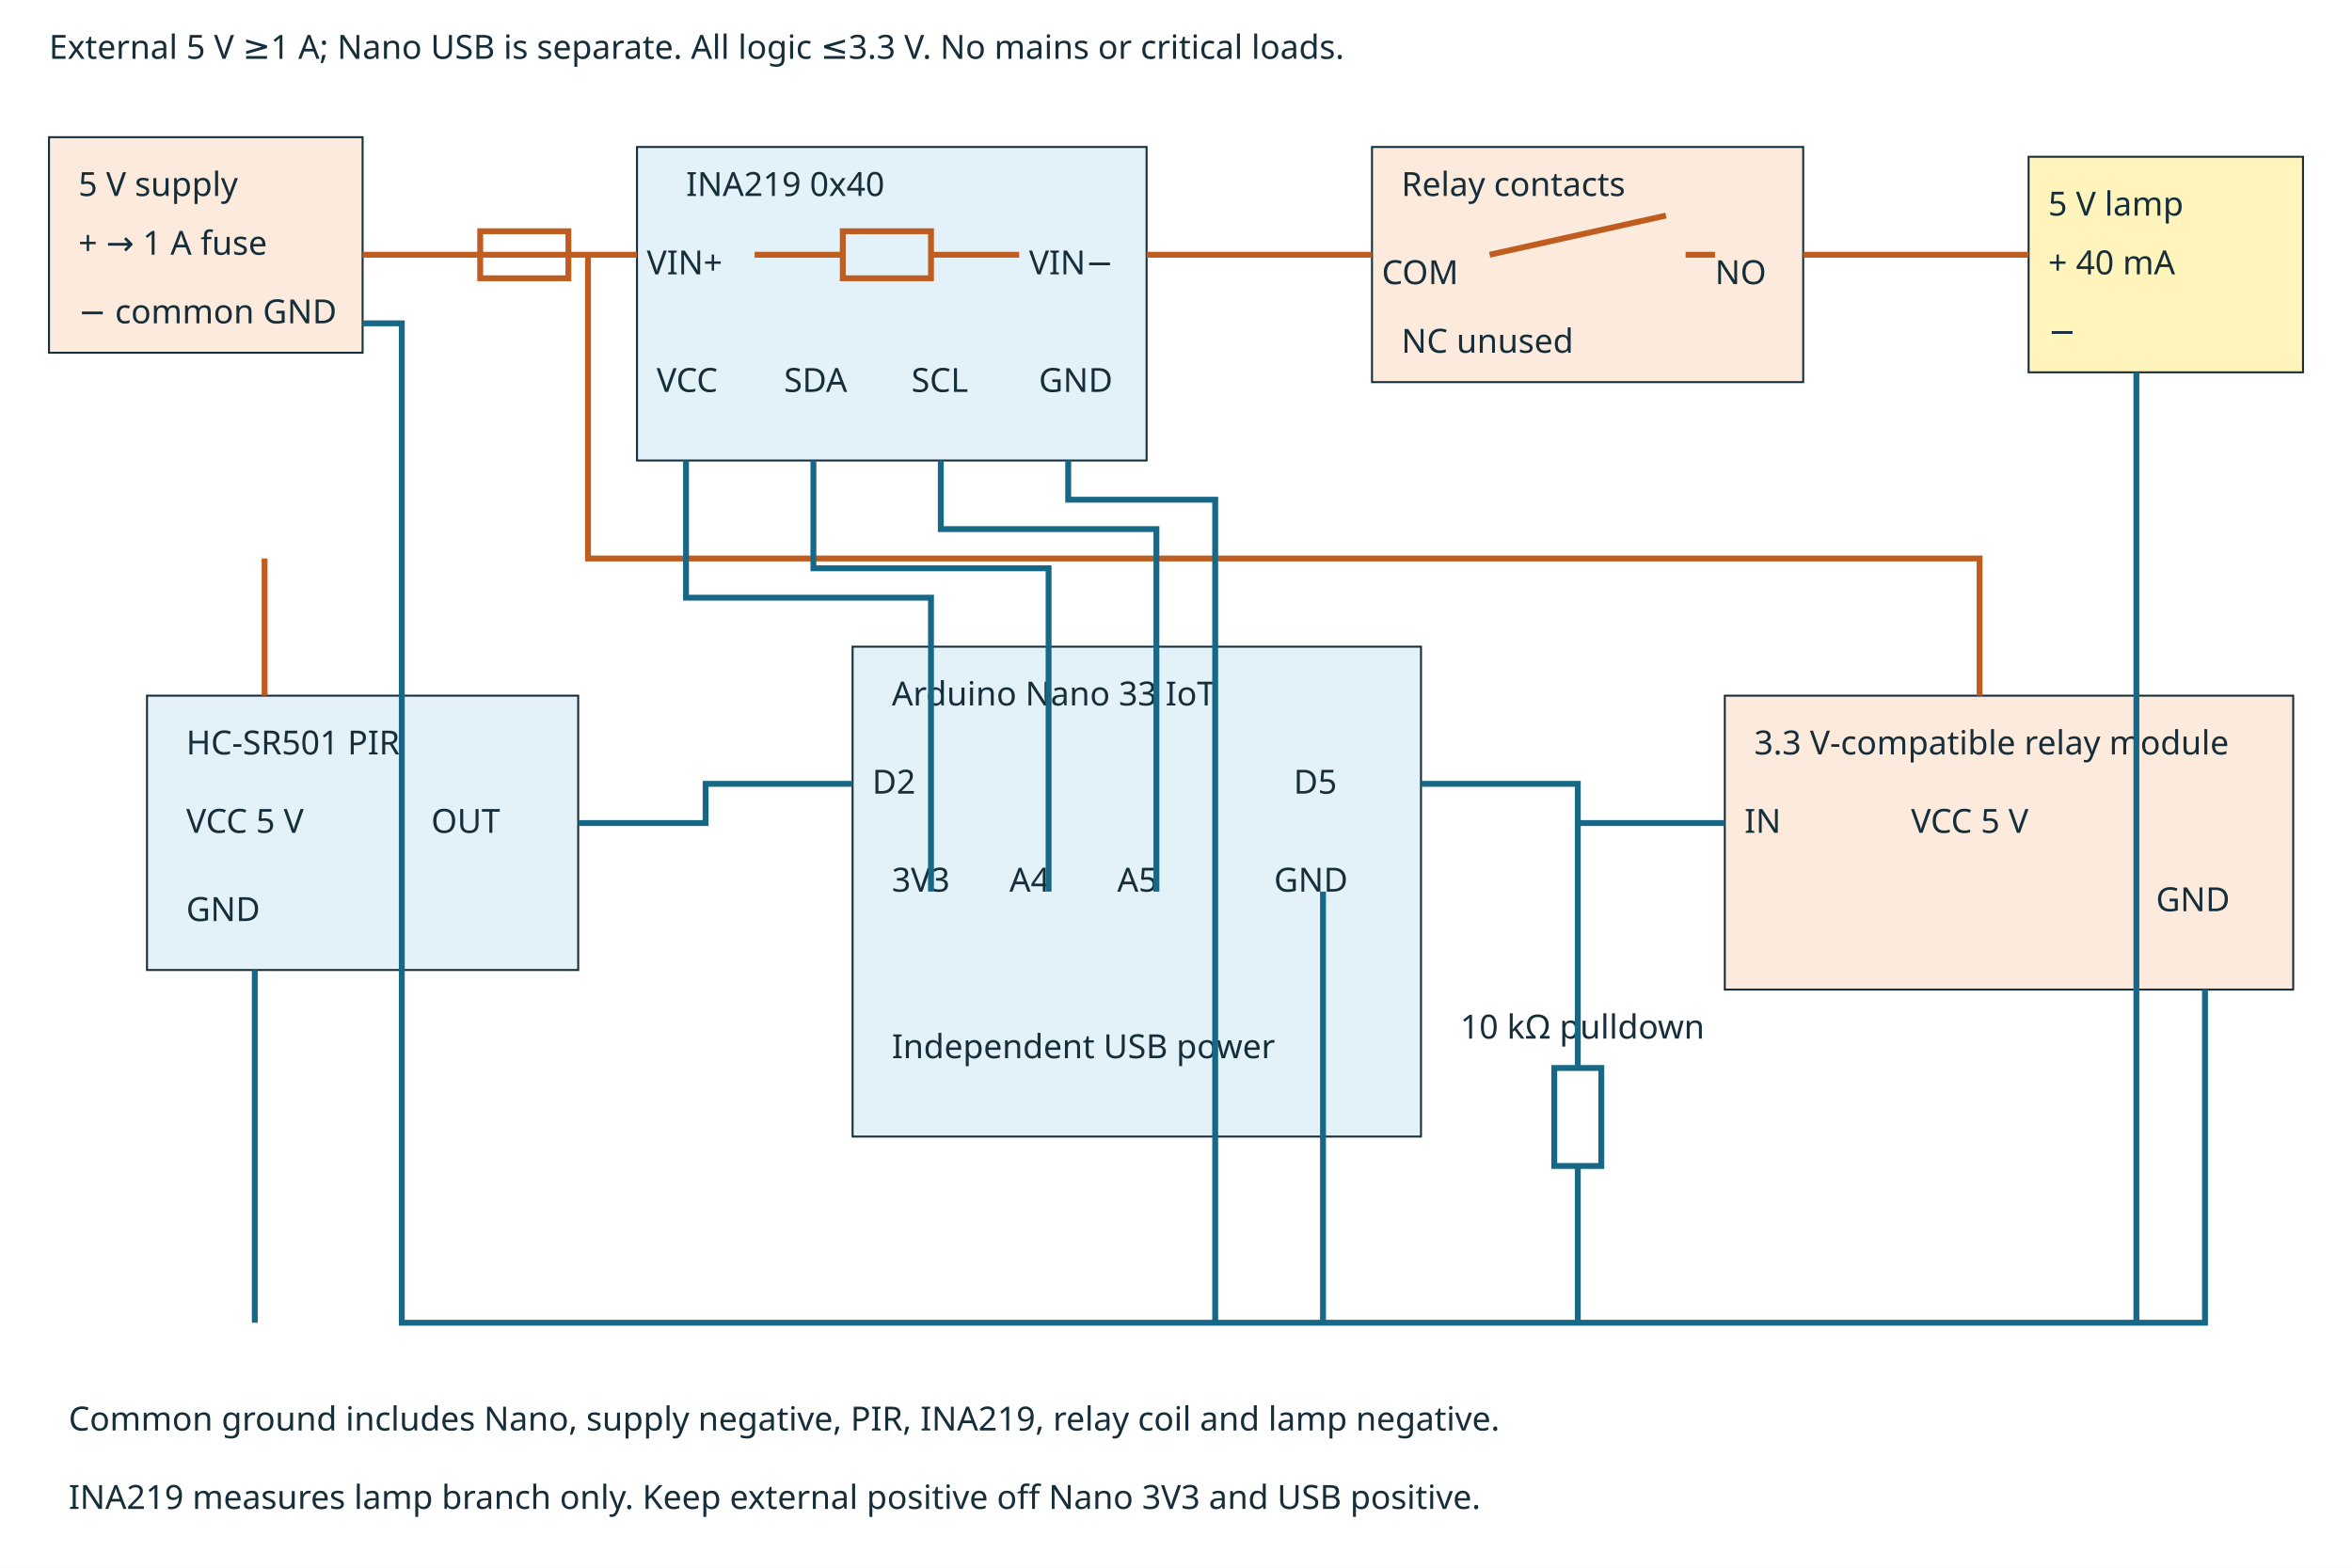
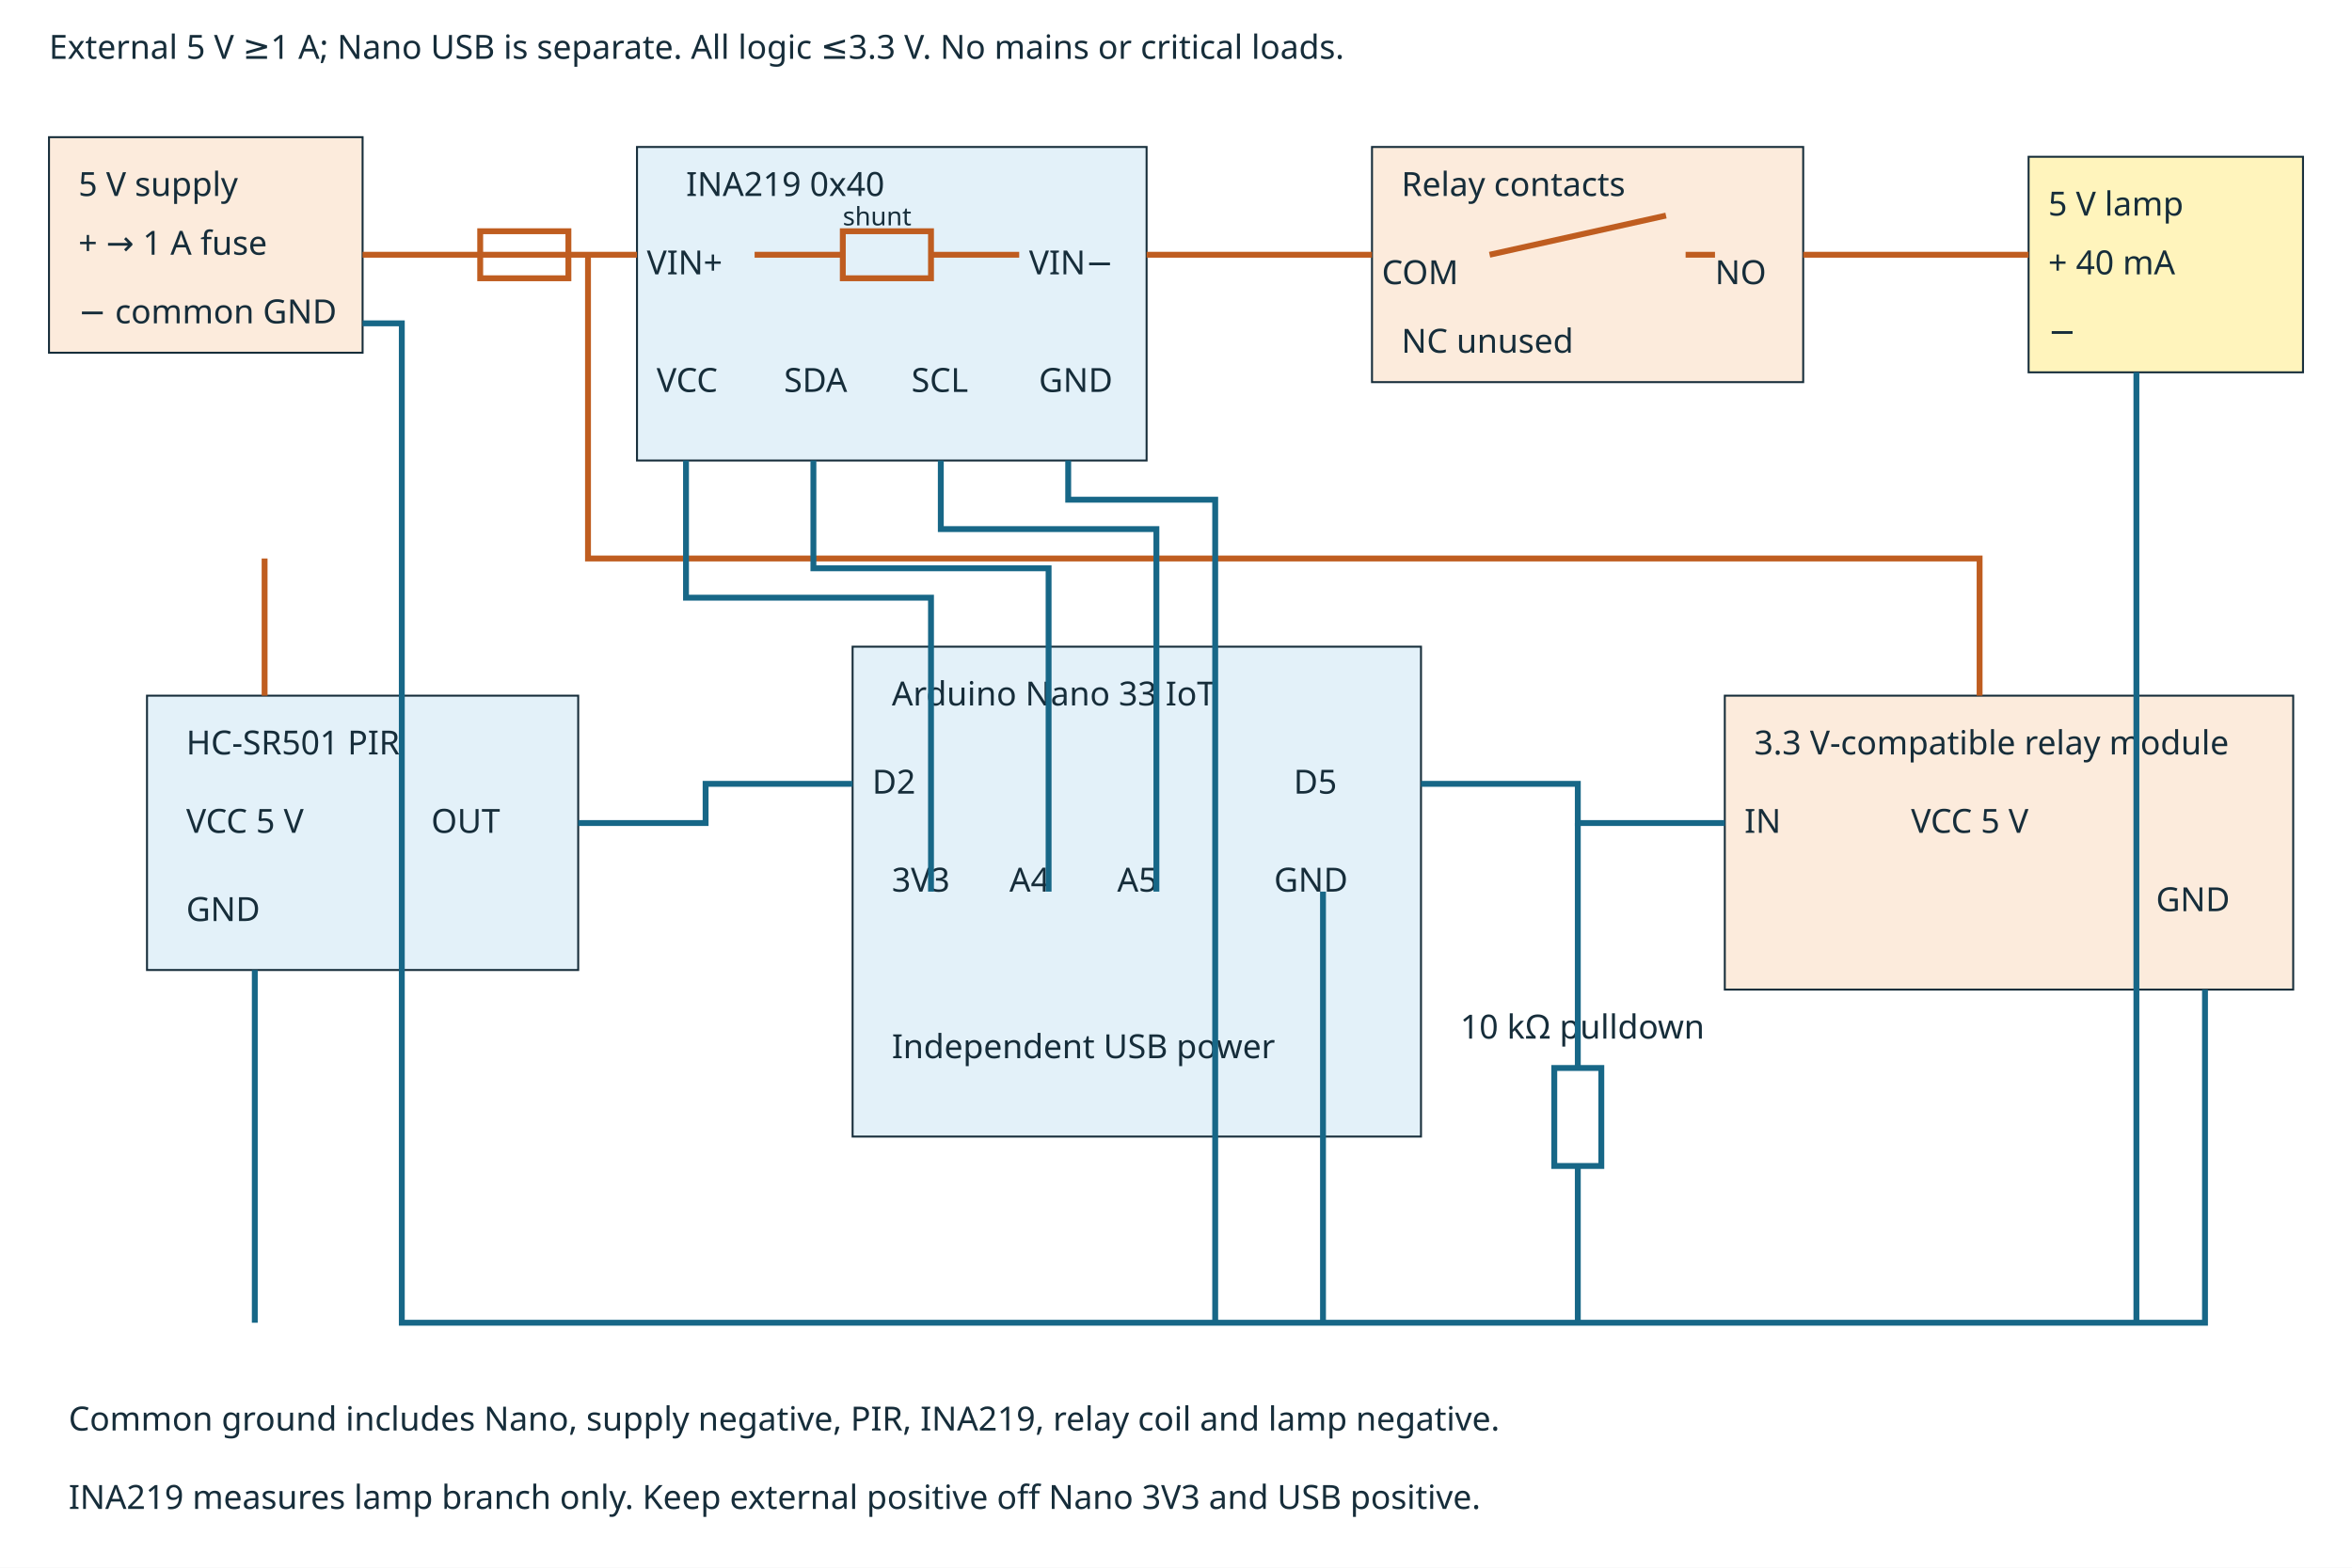
<svg xmlns="http://www.w3.org/2000/svg" width="1200" height="800" viewBox="0 0 1200 800">
  <rect width="1200" height="800" fill="white" />
  <g font-family="sans-serif" font-size="17" fill="#162d3a">
    <text x="25" y="30">External 5 V ≥1 A; Nano USB is separate. All logic ≤3.3 V. No mains or critical loads.</text>
    <rect x="25" y="70" width="160" height="110" fill="#fcebdc" stroke="#162d3a" />
    <text x="40" y="100">5 V supply</text>
    <text x="40" y="130">+ → 1 A fuse</text>
    <text x="40" y="165">− common GND</text>
    <rect x="325" y="75" width="260" height="160" fill="#e3f1f9" stroke="#162d3a" />
    <text x="350" y="100">INA219 0x40</text>
+     <text x="430" y="115" font-size="13">shunt</text>
    <text x="330" y="140">VIN+</text>
    <text x="525" y="140">VIN−</text>
    <text x="335" y="200">VCC</text>
    <text x="400" y="200">SDA</text>
    <text x="465" y="200">SCL</text>
    <text x="530" y="200">GND</text>
    <rect x="700" y="75" width="220" height="120" fill="#fcebdc" stroke="#162d3a" />
    <text x="715" y="100">Relay contacts</text>
    <text x="705" y="145">COM</text>
    <text x="875" y="145">NO</text>
    <text x="715" y="180">NC unused</text>
    <rect x="1035" y="80" width="140" height="110" fill="#fff4bc" stroke="#162d3a" />
    <text x="1045" y="110">5 V lamp</text>
    <text x="1045" y="140">+ 40 mA</text>
    <text x="1045" y="175">−</text>
    <rect x="75" y="355" width="220" height="140" fill="#e3f1f9" stroke="#162d3a" />
    <text x="95" y="385">HC-SR501 PIR</text>
    <text x="95" y="425">VCC 5 V</text>
    <text x="220" y="425">OUT</text>
    <text x="95" y="470">GND</text>
    <rect x="435" y="330" width="290" height="250" fill="#e3f1f9" stroke="#162d3a" />
    <text x="455" y="360">Arduino Nano 33 IoT</text>
    <text x="445" y="405">D2</text>
    <text x="660" y="405">D5</text>
    <text x="455" y="455">3V3</text>
    <text x="515" y="455">A4</text>
    <text x="570" y="455">A5</text>
    <text x="650" y="455">GND</text>
    <text x="455" y="540">Independent USB power</text>
    <rect x="880" y="355" width="290" height="150" fill="#fcebdc" stroke="#162d3a" />
    <text x="895" y="385">3.3 V-compatible relay module</text>
    <text x="890" y="425">IN</text>
    <text x="975" y="425">VCC 5 V</text>
    <text x="1100" y="465">GND</text>
    <text x="745" y="530">10 kΩ pulldown</text>
    <text x="35" y="730">Common ground includes Nano, supply negative, PIR, INA219, relay coil and lamp negative.</text>
    <text x="35" y="770">INA219 measures lamp branch only. Keep external positive off Nano 3V3 and USB positive.</text>
  </g>
  <g fill="none" stroke="#bf5d20" stroke-width="3">
    <path d="M 185 130 H 325 M 585 130 H 700 M 920 130 H 1035" />
    <path d="M 300 130 V 285 H 1010 V 355 M 135 285 V 355" />
    <rect x="245" y="118" width="45" height="24" />
    <path d="M 385 130 H 430" />
    <rect x="430" y="118" width="45" height="24" />
    <path d="M 475 130 H 520 M 760 130 L 850 110 M 860 130 H 875" />
  </g>
  <g fill="none" stroke="#176787" stroke-width="3">
    <path d="M 295 420 H 360 V 400 H 435 M 725 400 H 805 V 420 H 880" />
    <path d="M 805 420 V 545" />
    <rect x="793" y="545" width="24" height="50" />
    <path d="M 805 595 V 675" />
    <path d="M 475 455 V 305 H 350 V 235 M 535 455 V 290 H 415 V 235 M 590 455 V 270 H 480 V 235" />
    <path d="M 185 165 H 205 V 675 H 1125 V 505 M 130 495 V 675 M 675 455 V 675 M 545 235 V 255 H 620 V 675 M 1090 190 V 675" />
  </g>
</svg>
